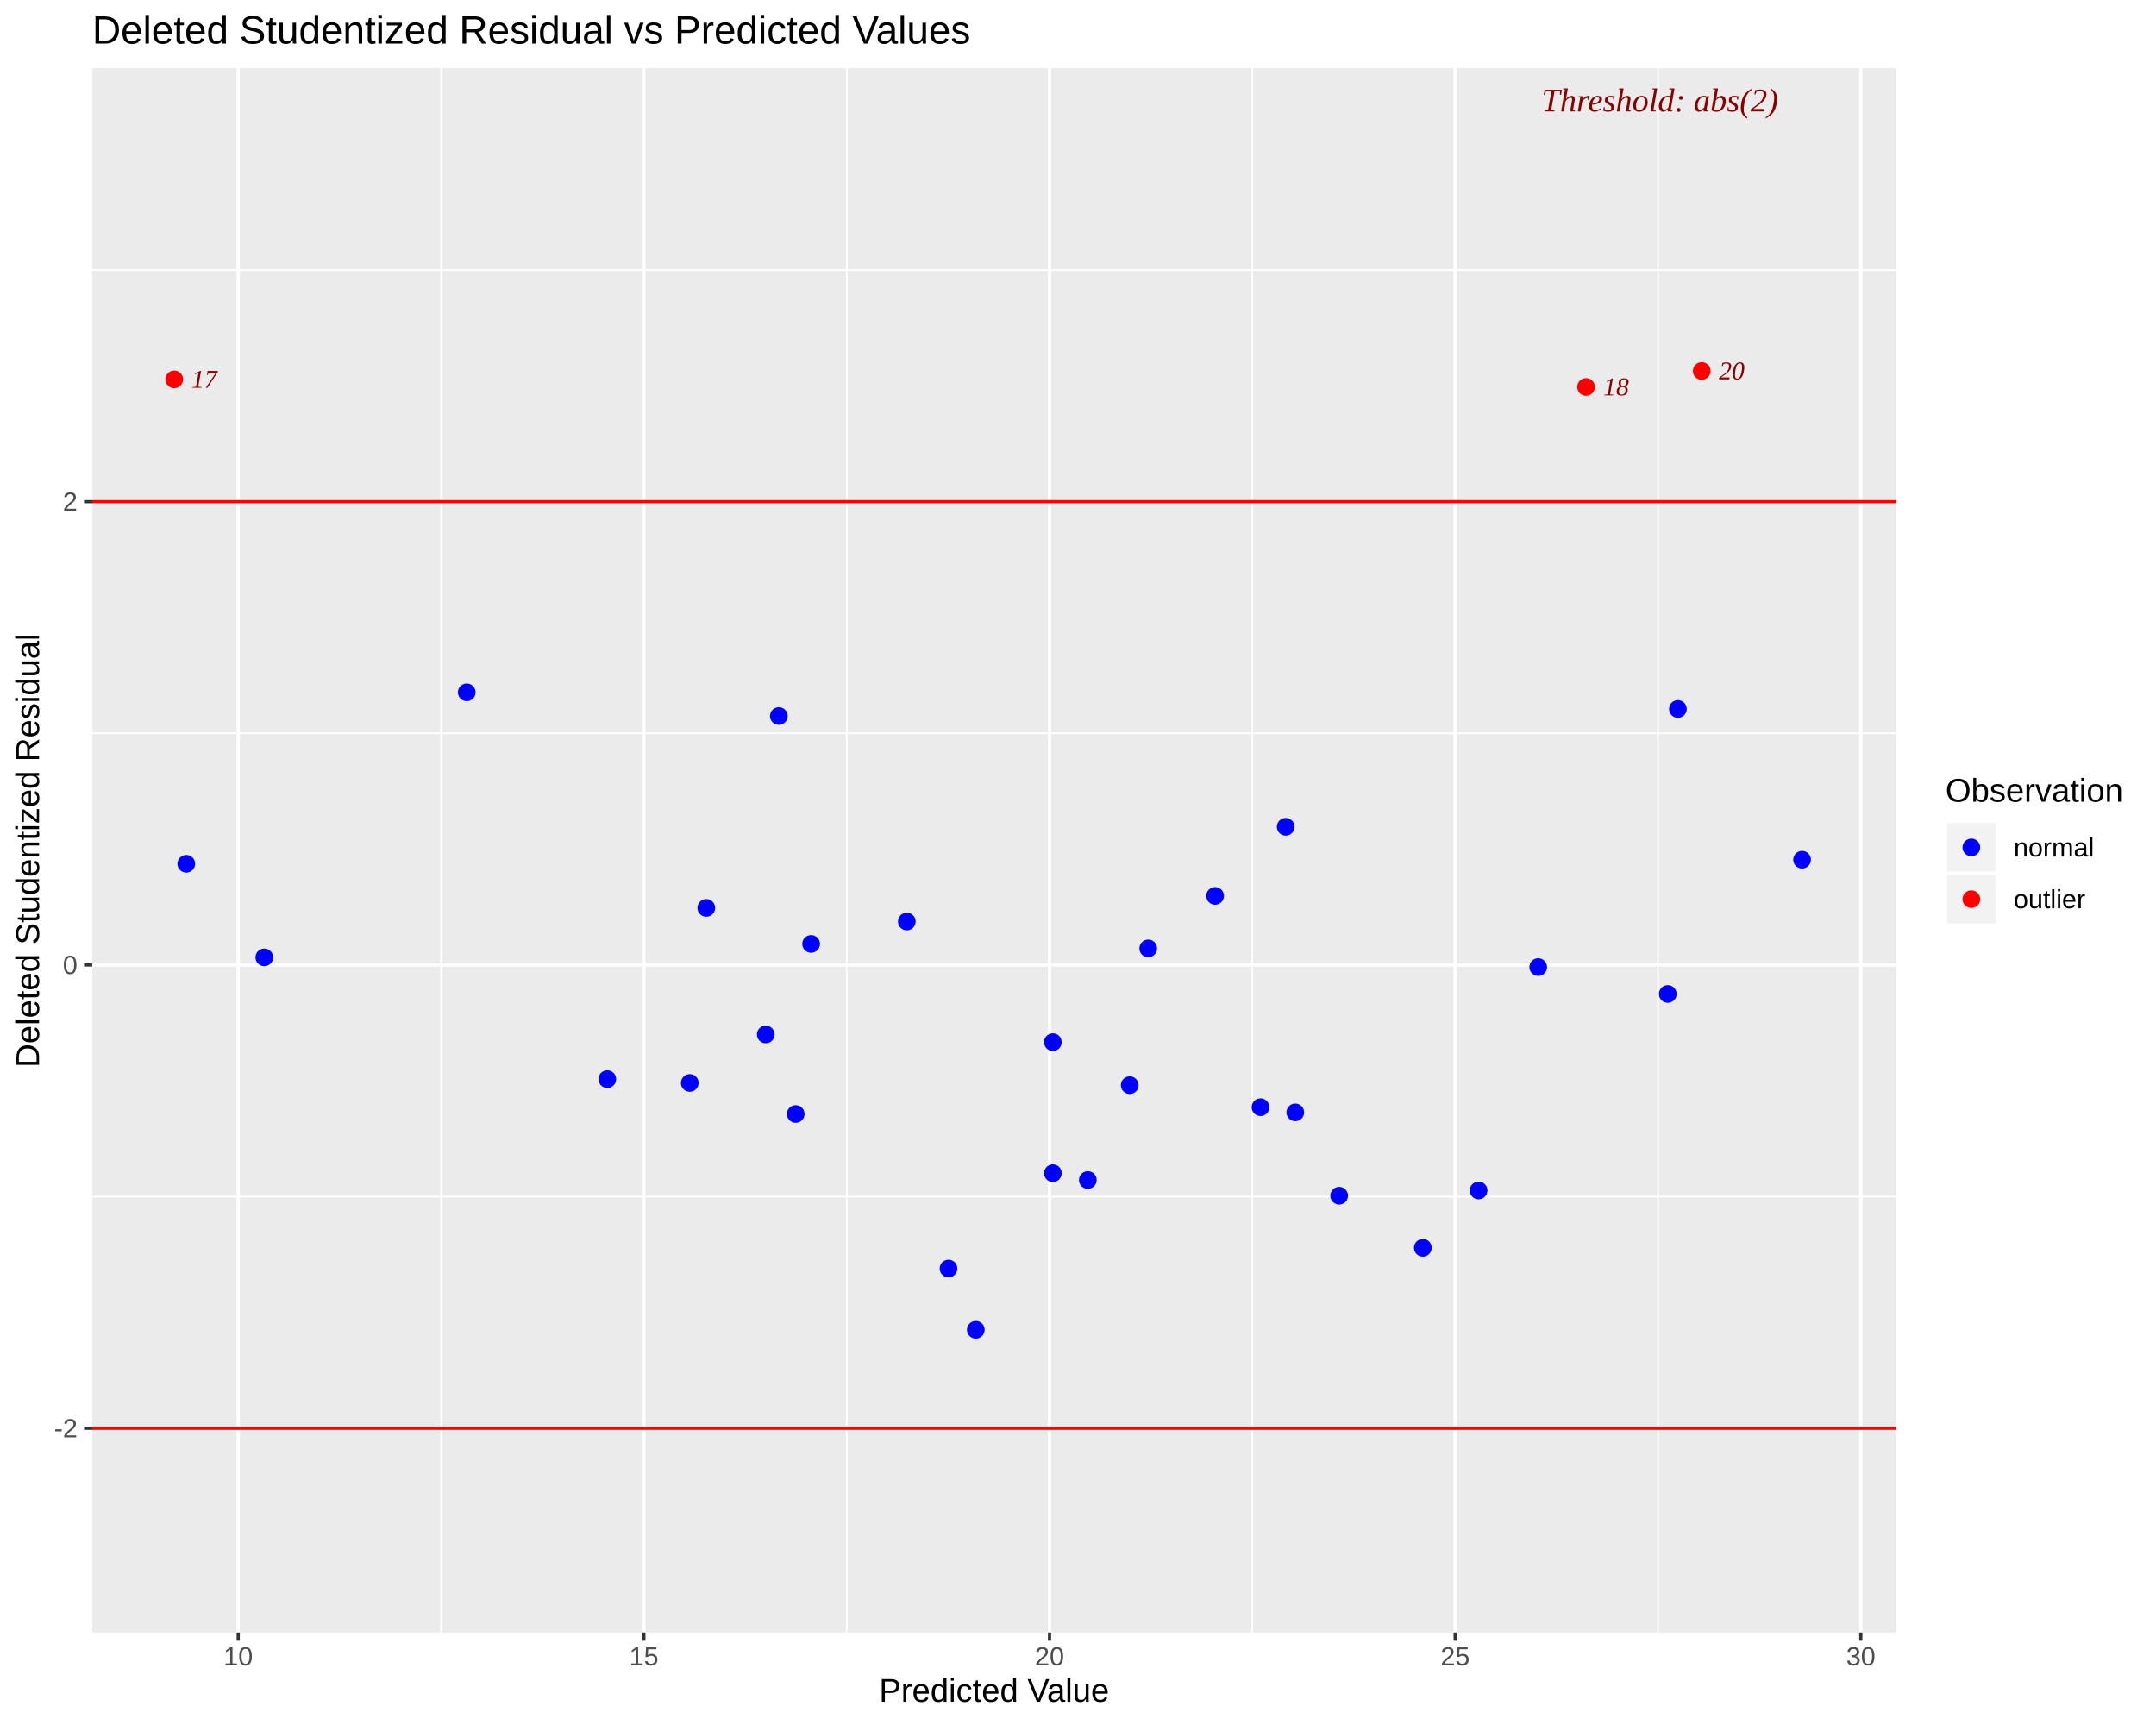
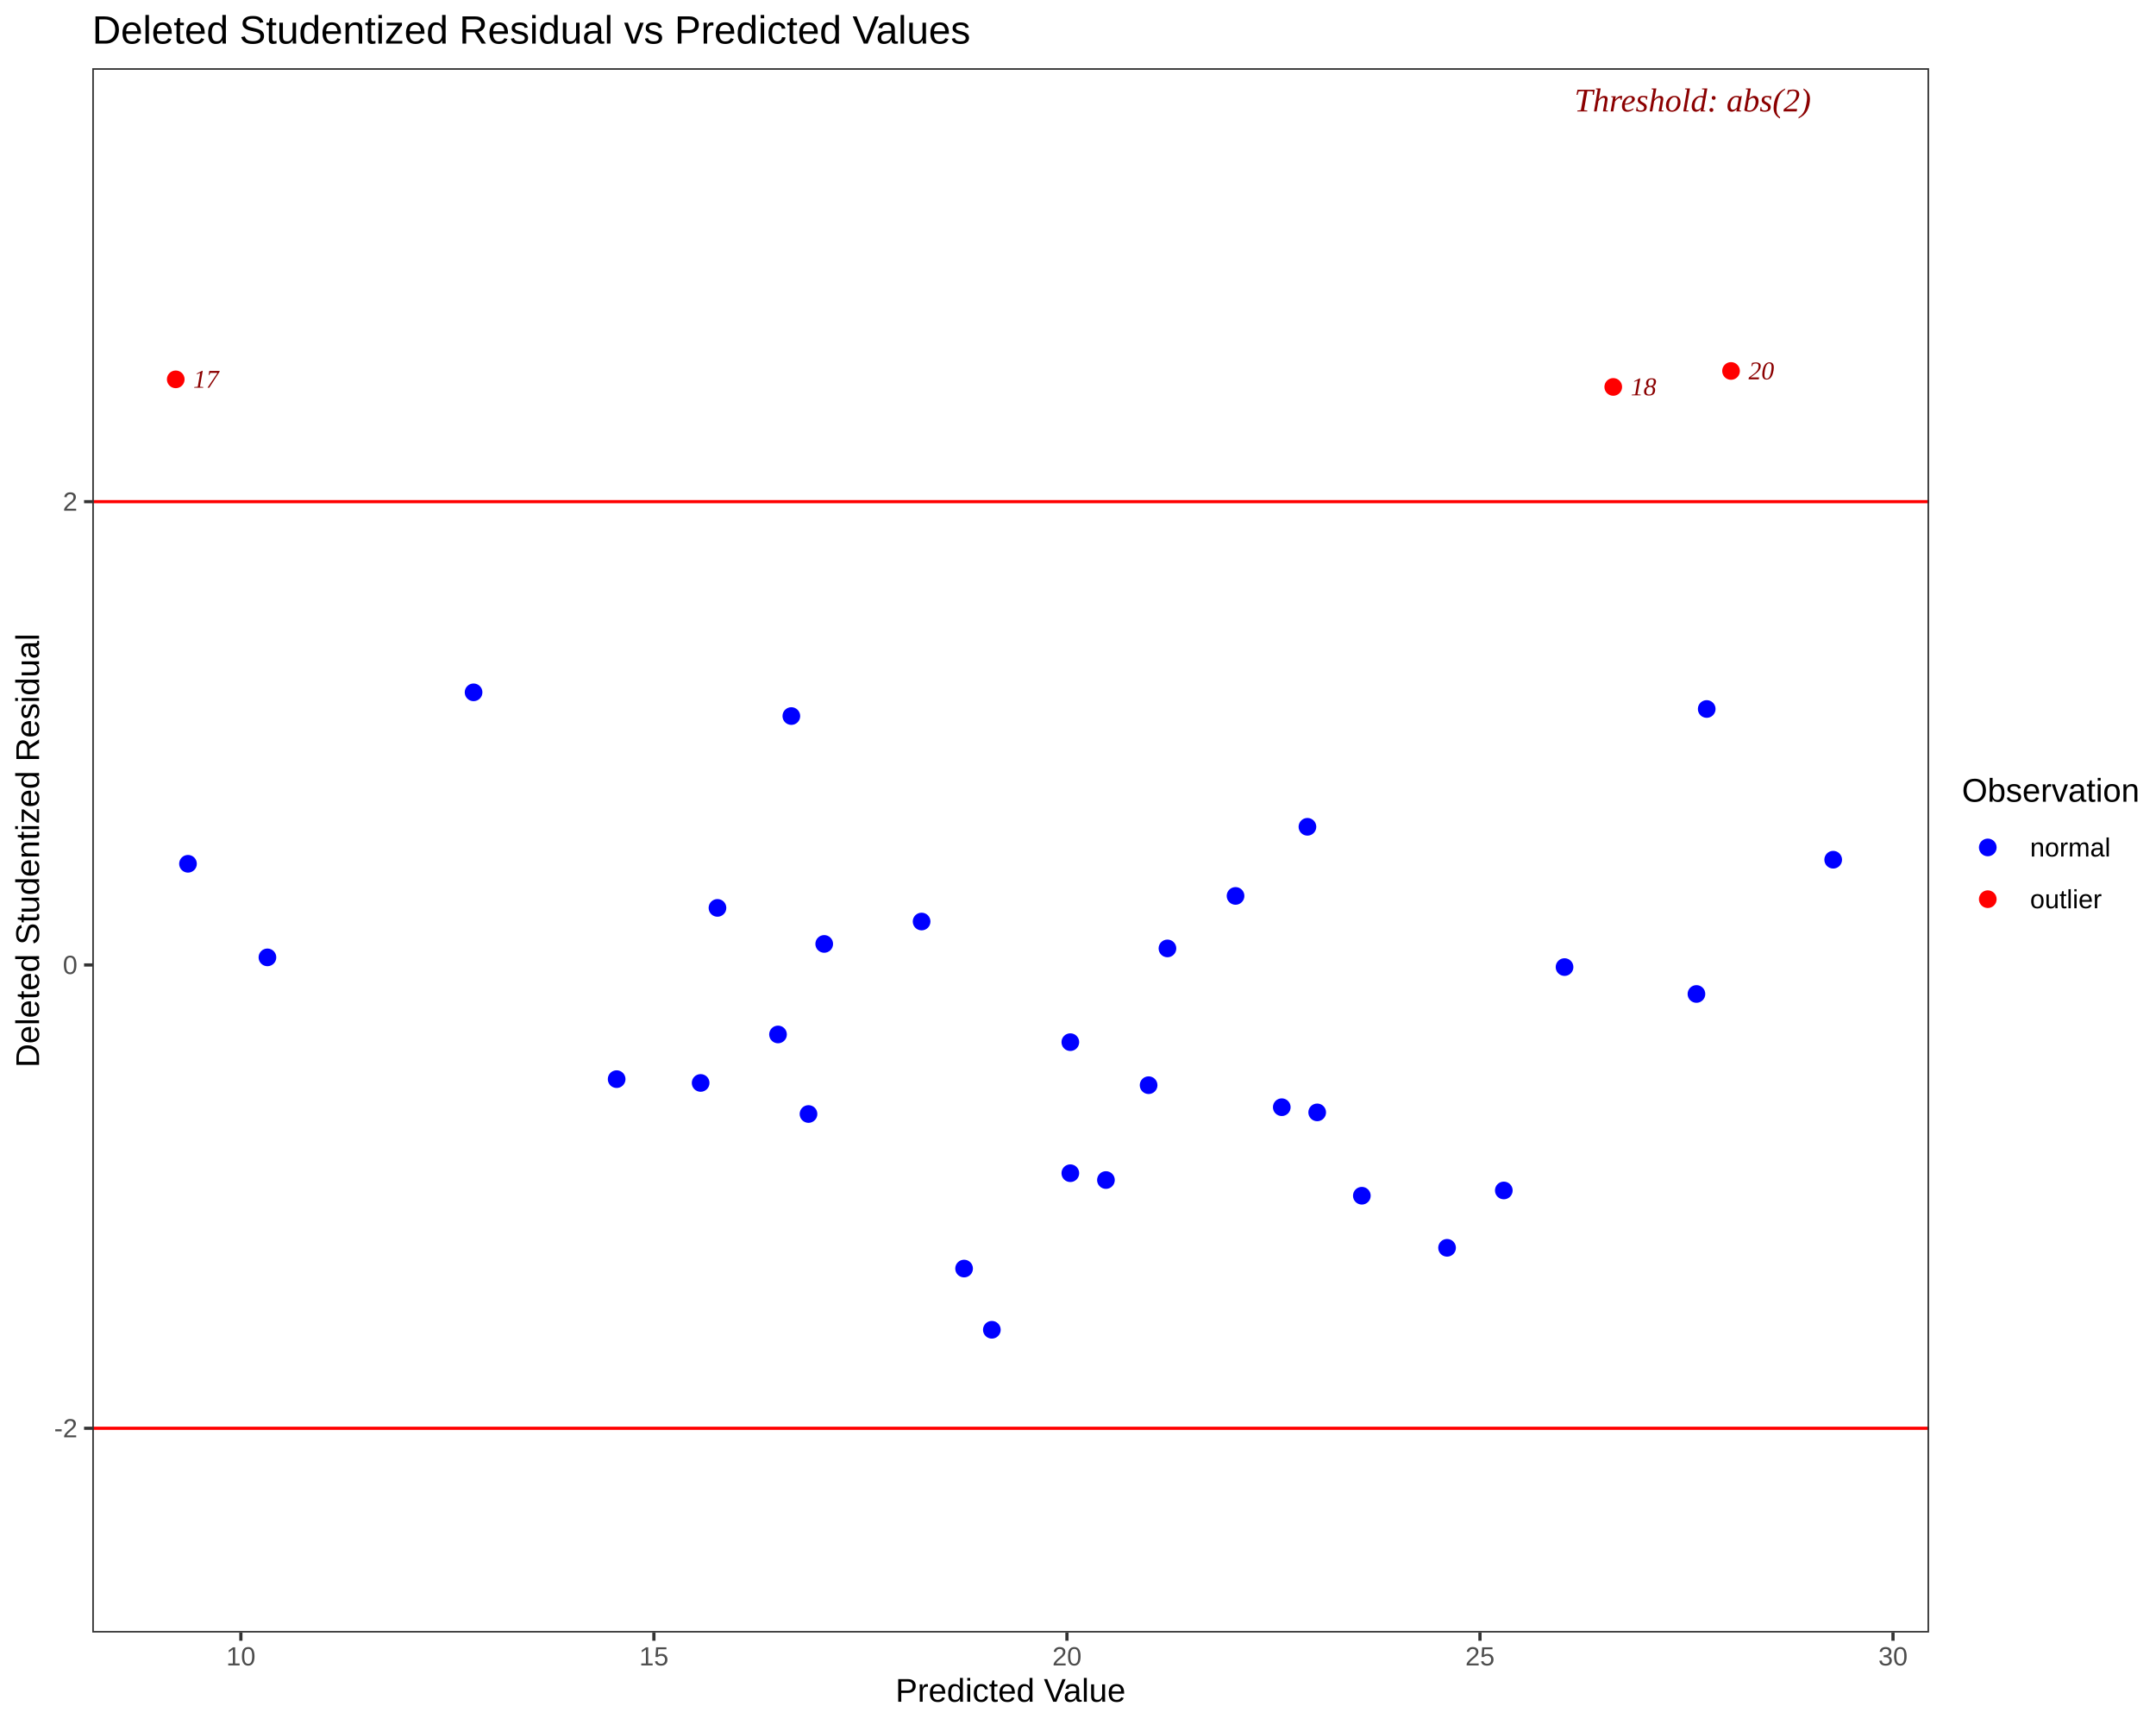
<svg xmlns="http://www.w3.org/2000/svg" viewBox="0 0 720.00 576.00">
  <defs>
    <style type="text/css">
    line, polyline, polygon, path, rect, circle {
      fill: none;
      stroke: #000000;
      stroke-linecap: round;
      stroke-linejoin: round;
      stroke-miterlimit: 10.00;
    }
  </style>
  </defs>
  <rect width="100%" height="100%" style="stroke: none; fill: #FFFFFF;" />
  <rect x="0.00" y="0.00" width="720.00" height="576.00" style="stroke-width: 1.07; stroke: #FFFFFF; fill: #FFFFFF;" />
  <defs>
-     <clipPath id="cpMzAuODF8NjMzLjI2fDU0NS4xM3wyMi43Nw==">
-       <rect x="30.81" y="22.77" width="602.45" height="522.36" />
+     <clipPath id="cpMzAuODF8NjQ0LjIyfDU0NS4xM3wyMi43Nw==">
+       <rect x="30.81" y="22.77" width="613.41" height="522.36" />
    </clipPath>
  </defs>
-   <rect x="30.81" y="22.77" width="602.45" height="522.36" style="stroke-width: 1.07; stroke: none; fill: #EBEBEB;" clip-path="url(#cpMzAuODF8NjMzLjI2fDU0NS4xM3wyMi43Nw==)" />
-   <polyline points="30.81,399.57 633.26,399.57 " style="stroke-width: 0.53; stroke: #FFFFFF; stroke-linecap: butt;" clip-path="url(#cpMzAuODF8NjMzLjI2fDU0NS4xM3wyMi43Nw==)" />
-   <polyline points="30.81,244.86 633.26,244.86 " style="stroke-width: 0.53; stroke: #FFFFFF; stroke-linecap: butt;" clip-path="url(#cpMzAuODF8NjMzLjI2fDU0NS4xM3wyMi43Nw==)" />
-   <polyline points="30.81,90.15 633.26,90.15 " style="stroke-width: 0.53; stroke: #FFFFFF; stroke-linecap: butt;" clip-path="url(#cpMzAuODF8NjMzLjI2fDU0NS4xM3wyMi43Nw==)" />
-   <polyline points="147.29,545.13 147.29,22.77 " style="stroke-width: 0.53; stroke: #FFFFFF; stroke-linecap: butt;" clip-path="url(#cpMzAuODF8NjMzLjI2fDU0NS4xM3wyMi43Nw==)" />
-   <polyline points="282.76,545.13 282.76,22.77 " style="stroke-width: 0.53; stroke: #FFFFFF; stroke-linecap: butt;" clip-path="url(#cpMzAuODF8NjMzLjI2fDU0NS4xM3wyMi43Nw==)" />
-   <polyline points="418.23,545.13 418.23,22.77 " style="stroke-width: 0.53; stroke: #FFFFFF; stroke-linecap: butt;" clip-path="url(#cpMzAuODF8NjMzLjI2fDU0NS4xM3wyMi43Nw==)" />
-   <polyline points="553.69,545.13 553.69,22.77 " style="stroke-width: 0.53; stroke: #FFFFFF; stroke-linecap: butt;" clip-path="url(#cpMzAuODF8NjMzLjI2fDU0NS4xM3wyMi43Nw==)" />
-   <polyline points="30.81,476.92 633.26,476.92 " style="stroke-width: 1.07; stroke: #FFFFFF; stroke-linecap: butt;" clip-path="url(#cpMzAuODF8NjMzLjI2fDU0NS4xM3wyMi43Nw==)" />
-   <polyline points="30.81,322.22 633.26,322.22 " style="stroke-width: 1.07; stroke: #FFFFFF; stroke-linecap: butt;" clip-path="url(#cpMzAuODF8NjMzLjI2fDU0NS4xM3wyMi43Nw==)" />
-   <polyline points="30.81,167.51 633.26,167.51 " style="stroke-width: 1.07; stroke: #FFFFFF; stroke-linecap: butt;" clip-path="url(#cpMzAuODF8NjMzLjI2fDU0NS4xM3wyMi43Nw==)" />
-   <polyline points="79.56,545.13 79.56,22.77 " style="stroke-width: 1.07; stroke: #FFFFFF; stroke-linecap: butt;" clip-path="url(#cpMzAuODF8NjMzLjI2fDU0NS4xM3wyMi43Nw==)" />
-   <polyline points="215.02,545.13 215.02,22.77 " style="stroke-width: 1.07; stroke: #FFFFFF; stroke-linecap: butt;" clip-path="url(#cpMzAuODF8NjMzLjI2fDU0NS4xM3wyMi43Nw==)" />
-   <polyline points="350.49,545.13 350.49,22.77 " style="stroke-width: 1.07; stroke: #FFFFFF; stroke-linecap: butt;" clip-path="url(#cpMzAuODF8NjMzLjI2fDU0NS4xM3wyMi43Nw==)" />
-   <polyline points="485.96,545.13 485.96,22.77 " style="stroke-width: 1.07; stroke: #FFFFFF; stroke-linecap: butt;" clip-path="url(#cpMzAuODF8NjMzLjI2fDU0NS4xM3wyMi43Nw==)" />
-   <polyline points="621.43,545.13 621.43,22.77 " style="stroke-width: 1.07; stroke: #FFFFFF; stroke-linecap: butt;" clip-path="url(#cpMzAuODF8NjMzLjI2fDU0NS4xM3wyMi43Nw==)" />
-   <circle cx="447.22" cy="399.27" r="1.95pt" style="stroke-width: 0.71; stroke: #0000FF; fill: #0000FF;" clip-path="url(#cpMzAuODF8NjMzLjI2fDU0NS4xM3wyMi43Nw==)" />
-   <circle cx="420.96" cy="369.71" r="1.95pt" style="stroke-width: 0.71; stroke: #0000FF; fill: #0000FF;" clip-path="url(#cpMzAuODF8NjMzLjI2fDU0NS4xM3wyMi43Nw==)" />
-   <circle cx="493.78" cy="397.51" r="1.95pt" style="stroke-width: 0.71; stroke: #0000FF; fill: #0000FF;" clip-path="url(#cpMzAuODF8NjMzLjI2fDU0NS4xM3wyMi43Nw==)" />
-   <circle cx="383.46" cy="316.69" r="1.95pt" style="stroke-width: 0.71; stroke: #0000FF; fill: #0000FF;" clip-path="url(#cpMzAuODF8NjMzLjI2fDU0NS4xM3wyMi43Nw==)" />
-   <circle cx="302.83" cy="307.71" r="1.95pt" style="stroke-width: 0.71; stroke: #0000FF; fill: #0000FF;" clip-path="url(#cpMzAuODF8NjMzLjI2fDU0NS4xM3wyMi43Nw==)" />
-   <circle cx="363.28" cy="394.03" r="1.95pt" style="stroke-width: 0.71; stroke: #0000FF; fill: #0000FF;" clip-path="url(#cpMzAuODF8NjMzLjI2fDU0NS4xM3wyMi43Nw==)" />
-   <circle cx="230.35" cy="361.61" r="1.95pt" style="stroke-width: 0.71; stroke: #0000FF; fill: #0000FF;" clip-path="url(#cpMzAuODF8NjMzLjI2fDU0NS4xM3wyMi43Nw==)" />
-   <circle cx="429.37" cy="276.08" r="1.95pt" style="stroke-width: 0.71; stroke: #0000FF; fill: #0000FF;" clip-path="url(#cpMzAuODF8NjMzLjI2fDU0NS4xM3wyMi43Nw==)" />
-   <circle cx="405.79" cy="299.16" r="1.95pt" style="stroke-width: 0.71; stroke: #0000FF; fill: #0000FF;" clip-path="url(#cpMzAuODF8NjMzLjI2fDU0NS4xM3wyMi43Nw==)" />
-   <circle cx="351.61" cy="347.99" r="1.95pt" style="stroke-width: 0.71; stroke: #0000FF; fill: #0000FF;" clip-path="url(#cpMzAuODF8NjMzLjI2fDU0NS4xM3wyMi43Nw==)" />
-   <circle cx="351.61" cy="391.75" r="1.95pt" style="stroke-width: 0.71; stroke: #0000FF; fill: #0000FF;" clip-path="url(#cpMzAuODF8NjMzLjI2fDU0NS4xM3wyMi43Nw==)" />
-   <circle cx="235.87" cy="303.16" r="1.95pt" style="stroke-width: 0.71; stroke: #0000FF; fill: #0000FF;" clip-path="url(#cpMzAuODF8NjMzLjI2fDU0NS4xM3wyMi43Nw==)" />
-   <circle cx="270.88" cy="315.19" r="1.95pt" style="stroke-width: 0.71; stroke: #0000FF; fill: #0000FF;" clip-path="url(#cpMzAuODF8NjMzLjI2fDU0NS4xM3wyMi43Nw==)" />
-   <circle cx="265.73" cy="371.98" r="1.95pt" style="stroke-width: 0.71; stroke: #0000FF; fill: #0000FF;" clip-path="url(#cpMzAuODF8NjMzLjI2fDU0NS4xM3wyMi43Nw==)" />
-   <circle cx="88.27" cy="319.68" r="1.95pt" style="stroke-width: 0.71; stroke: #0000FF; fill: #0000FF;" clip-path="url(#cpMzAuODF8NjMzLjI2fDU0NS4xM3wyMi43Nw==)" />
-   <circle cx="62.21" cy="288.43" r="1.95pt" style="stroke-width: 0.71; stroke: #0000FF; fill: #0000FF;" clip-path="url(#cpMzAuODF8NjMzLjI2fDU0NS4xM3wyMi43Nw==)" />
-   <circle cx="58.19" cy="126.67" r="1.95pt" style="stroke-width: 0.71; stroke: #FF0000; fill: #FF0000;" clip-path="url(#cpMzAuODF8NjMzLjI2fDU0NS4xM3wyMi43Nw==)" />
-   <circle cx="529.67" cy="129.20" r="1.95pt" style="stroke-width: 0.71; stroke: #FF0000; fill: #FF0000;" clip-path="url(#cpMzAuODF8NjMzLjI2fDU0NS4xM3wyMi43Nw==)" />
-   <circle cx="601.81" cy="287.07" r="1.95pt" style="stroke-width: 0.71; stroke: #0000FF; fill: #0000FF;" clip-path="url(#cpMzAuODF8NjMzLjI2fDU0NS4xM3wyMi43Nw==)" />
-   <circle cx="568.30" cy="123.87" r="1.95pt" style="stroke-width: 0.71; stroke: #FF0000; fill: #FF0000;" clip-path="url(#cpMzAuODF8NjMzLjI2fDU0NS4xM3wyMi43Nw==)" />
-   <circle cx="475.16" cy="416.66" r="1.95pt" style="stroke-width: 0.71; stroke: #0000FF; fill: #0000FF;" clip-path="url(#cpMzAuODF8NjMzLjI2fDU0NS4xM3wyMi43Nw==)" />
-   <circle cx="316.76" cy="423.59" r="1.95pt" style="stroke-width: 0.71; stroke: #0000FF; fill: #0000FF;" clip-path="url(#cpMzAuODF8NjMzLjI2fDU0NS4xM3wyMi43Nw==)" />
-   <circle cx="325.87" cy="444.03" r="1.95pt" style="stroke-width: 0.71; stroke: #0000FF; fill: #0000FF;" clip-path="url(#cpMzAuODF8NjMzLjI2fDU0NS4xM3wyMi43Nw==)" />
-   <circle cx="202.80" cy="360.34" r="1.95pt" style="stroke-width: 0.71; stroke: #0000FF; fill: #0000FF;" clip-path="url(#cpMzAuODF8NjMzLjI2fDU0NS4xM3wyMi43Nw==)" />
-   <circle cx="260.10" cy="239.10" r="1.95pt" style="stroke-width: 0.71; stroke: #0000FF; fill: #0000FF;" clip-path="url(#cpMzAuODF8NjMzLjI2fDU0NS4xM3wyMi43Nw==)" />
-   <circle cx="556.96" cy="331.90" r="1.95pt" style="stroke-width: 0.71; stroke: #0000FF; fill: #0000FF;" clip-path="url(#cpMzAuODF8NjMzLjI2fDU0NS4xM3wyMi43Nw==)" />
-   <circle cx="513.69" cy="322.92" r="1.95pt" style="stroke-width: 0.71; stroke: #0000FF; fill: #0000FF;" clip-path="url(#cpMzAuODF8NjMzLjI2fDU0NS4xM3wyMi43Nw==)" />
-   <circle cx="560.33" cy="236.74" r="1.95pt" style="stroke-width: 0.71; stroke: #0000FF; fill: #0000FF;" clip-path="url(#cpMzAuODF8NjMzLjI2fDU0NS4xM3wyMi43Nw==)" />
-   <circle cx="255.73" cy="345.42" r="1.95pt" style="stroke-width: 0.71; stroke: #0000FF; fill: #0000FF;" clip-path="url(#cpMzAuODF8NjMzLjI2fDU0NS4xM3wyMi43Nw==)" />
-   <circle cx="377.28" cy="362.36" r="1.95pt" style="stroke-width: 0.71; stroke: #0000FF; fill: #0000FF;" clip-path="url(#cpMzAuODF8NjMzLjI2fDU0NS4xM3wyMi43Nw==)" />
-   <circle cx="155.87" cy="231.18" r="1.95pt" style="stroke-width: 0.71; stroke: #0000FF; fill: #0000FF;" clip-path="url(#cpMzAuODF8NjMzLjI2fDU0NS4xM3wyMi43Nw==)" />
-   <circle cx="432.57" cy="371.44" r="1.95pt" style="stroke-width: 0.71; stroke: #0000FF; fill: #0000FF;" clip-path="url(#cpMzAuODF8NjMzLjI2fDU0NS4xM3wyMi43Nw==)" />
-   <line x1="30.81" y1="476.92" x2="633.26" y2="476.92" style="stroke-width: 1.07; stroke: #FF0000; stroke-linecap: butt;" clip-path="url(#cpMzAuODF8NjMzLjI2fDU0NS4xM3wyMi43Nw==)" />
-   <line x1="30.81" y1="167.51" x2="633.26" y2="167.51" style="stroke-width: 1.07; stroke: #FF0000; stroke-linecap: butt;" clip-path="url(#cpMzAuODF8NjMzLjI2fDU0NS4xM3wyMi43Nw==)" />
-   <g clip-path="url(#cpMzAuODF8NjMzLjI2fDU0NS4xM3wyMi43Nw==)">
-     <text x="63.96" y="129.46" style="font-size: 8.54px; font-style: italic; fill: #8B0000; font-family: Liberation Serif;" textLength="8.53px" lengthAdjust="spacingAndGlyphs">17</text>
+   <rect x="30.81" y="22.77" width="613.41" height="522.36" style="stroke-width: 1.07; stroke: none; fill: #FFFFFF;" clip-path="url(#cpMzAuODF8NjQ0LjIyfDU0NS4xM3wyMi43Nw==)" />
+   <circle cx="454.79" cy="399.27" r="1.95pt" style="stroke-width: 0.71; stroke: #0000FF; fill: #0000FF;" clip-path="url(#cpMzAuODF8NjQ0LjIyfDU0NS4xM3wyMi43Nw==)" />
+   <circle cx="428.05" cy="369.71" r="1.95pt" style="stroke-width: 0.71; stroke: #0000FF; fill: #0000FF;" clip-path="url(#cpMzAuODF8NjQ0LjIyfDU0NS4xM3wyMi43Nw==)" />
+   <circle cx="502.20" cy="397.51" r="1.95pt" style="stroke-width: 0.71; stroke: #0000FF; fill: #0000FF;" clip-path="url(#cpMzAuODF8NjQ0LjIyfDU0NS4xM3wyMi43Nw==)" />
+   <circle cx="389.87" cy="316.69" r="1.95pt" style="stroke-width: 0.71; stroke: #0000FF; fill: #0000FF;" clip-path="url(#cpMzAuODF8NjQ0LjIyfDU0NS4xM3wyMi43Nw==)" />
+   <circle cx="307.77" cy="307.71" r="1.95pt" style="stroke-width: 0.71; stroke: #0000FF; fill: #0000FF;" clip-path="url(#cpMzAuODF8NjQ0LjIyfDU0NS4xM3wyMi43Nw==)" />
+   <circle cx="369.33" cy="394.03" r="1.95pt" style="stroke-width: 0.71; stroke: #0000FF; fill: #0000FF;" clip-path="url(#cpMzAuODF8NjQ0LjIyfDU0NS4xM3wyMi43Nw==)" />
+   <circle cx="233.98" cy="361.61" r="1.95pt" style="stroke-width: 0.71; stroke: #0000FF; fill: #0000FF;" clip-path="url(#cpMzAuODF8NjQ0LjIyfDU0NS4xM3wyMi43Nw==)" />
+   <circle cx="436.62" cy="276.08" r="1.95pt" style="stroke-width: 0.71; stroke: #0000FF; fill: #0000FF;" clip-path="url(#cpMzAuODF8NjQ0LjIyfDU0NS4xM3wyMi43Nw==)" />
+   <circle cx="412.61" cy="299.16" r="1.95pt" style="stroke-width: 0.71; stroke: #0000FF; fill: #0000FF;" clip-path="url(#cpMzAuODF8NjQ0LjIyfDU0NS4xM3wyMi43Nw==)" />
+   <circle cx="357.44" cy="347.99" r="1.95pt" style="stroke-width: 0.71; stroke: #0000FF; fill: #0000FF;" clip-path="url(#cpMzAuODF8NjQ0LjIyfDU0NS4xM3wyMi43Nw==)" />
+   <circle cx="357.44" cy="391.75" r="1.95pt" style="stroke-width: 0.71; stroke: #0000FF; fill: #0000FF;" clip-path="url(#cpMzAuODF8NjQ0LjIyfDU0NS4xM3wyMi43Nw==)" />
+   <circle cx="239.60" cy="303.16" r="1.95pt" style="stroke-width: 0.71; stroke: #0000FF; fill: #0000FF;" clip-path="url(#cpMzAuODF8NjQ0LjIyfDU0NS4xM3wyMi43Nw==)" />
+   <circle cx="275.25" cy="315.19" r="1.95pt" style="stroke-width: 0.71; stroke: #0000FF; fill: #0000FF;" clip-path="url(#cpMzAuODF8NjQ0LjIyfDU0NS4xM3wyMi43Nw==)" />
+   <circle cx="270.00" cy="371.98" r="1.95pt" style="stroke-width: 0.71; stroke: #0000FF; fill: #0000FF;" clip-path="url(#cpMzAuODF8NjQ0LjIyfDU0NS4xM3wyMi43Nw==)" />
+   <circle cx="89.31" cy="319.68" r="1.95pt" style="stroke-width: 0.71; stroke: #0000FF; fill: #0000FF;" clip-path="url(#cpMzAuODF8NjQ0LjIyfDU0NS4xM3wyMi43Nw==)" />
+   <circle cx="62.78" cy="288.43" r="1.95pt" style="stroke-width: 0.71; stroke: #0000FF; fill: #0000FF;" clip-path="url(#cpMzAuODF8NjQ0LjIyfDU0NS4xM3wyMi43Nw==)" />
+   <circle cx="58.69" cy="126.67" r="1.95pt" style="stroke-width: 0.71; stroke: #FF0000; fill: #FF0000;" clip-path="url(#cpMzAuODF8NjQ0LjIyfDU0NS4xM3wyMi43Nw==)" />
+   <circle cx="538.75" cy="129.20" r="1.95pt" style="stroke-width: 0.71; stroke: #FF0000; fill: #FF0000;" clip-path="url(#cpMzAuODF8NjQ0LjIyfDU0NS4xM3wyMi43Nw==)" />
+   <circle cx="612.20" cy="287.07" r="1.95pt" style="stroke-width: 0.71; stroke: #0000FF; fill: #0000FF;" clip-path="url(#cpMzAuODF8NjQ0LjIyfDU0NS4xM3wyMi43Nw==)" />
+   <circle cx="578.08" cy="123.87" r="1.95pt" style="stroke-width: 0.71; stroke: #FF0000; fill: #FF0000;" clip-path="url(#cpMzAuODF8NjQ0LjIyfDU0NS4xM3wyMi43Nw==)" />
+   <circle cx="483.25" cy="416.66" r="1.95pt" style="stroke-width: 0.71; stroke: #0000FF; fill: #0000FF;" clip-path="url(#cpMzAuODF8NjQ0LjIyfDU0NS4xM3wyMi43Nw==)" />
+   <circle cx="321.96" cy="423.59" r="1.95pt" style="stroke-width: 0.71; stroke: #0000FF; fill: #0000FF;" clip-path="url(#cpMzAuODF8NjQ0LjIyfDU0NS4xM3wyMi43Nw==)" />
+   <circle cx="331.23" cy="444.03" r="1.95pt" style="stroke-width: 0.71; stroke: #0000FF; fill: #0000FF;" clip-path="url(#cpMzAuODF8NjQ0LjIyfDU0NS4xM3wyMi43Nw==)" />
+   <circle cx="205.93" cy="360.34" r="1.95pt" style="stroke-width: 0.71; stroke: #0000FF; fill: #0000FF;" clip-path="url(#cpMzAuODF8NjQ0LjIyfDU0NS4xM3wyMi43Nw==)" />
+   <circle cx="264.27" cy="239.10" r="1.95pt" style="stroke-width: 0.71; stroke: #0000FF; fill: #0000FF;" clip-path="url(#cpMzAuODF8NjQ0LjIyfDU0NS4xM3wyMi43Nw==)" />
+   <circle cx="566.53" cy="331.90" r="1.95pt" style="stroke-width: 0.71; stroke: #0000FF; fill: #0000FF;" clip-path="url(#cpMzAuODF8NjQ0LjIyfDU0NS4xM3wyMi43Nw==)" />
+   <circle cx="522.48" cy="322.92" r="1.95pt" style="stroke-width: 0.71; stroke: #0000FF; fill: #0000FF;" clip-path="url(#cpMzAuODF8NjQ0LjIyfDU0NS4xM3wyMi43Nw==)" />
+   <circle cx="569.96" cy="236.74" r="1.95pt" style="stroke-width: 0.71; stroke: #0000FF; fill: #0000FF;" clip-path="url(#cpMzAuODF8NjQ0LjIyfDU0NS4xM3wyMi43Nw==)" />
+   <circle cx="259.82" cy="345.42" r="1.95pt" style="stroke-width: 0.71; stroke: #0000FF; fill: #0000FF;" clip-path="url(#cpMzAuODF8NjQ0LjIyfDU0NS4xM3wyMi43Nw==)" />
+   <circle cx="383.58" cy="362.36" r="1.95pt" style="stroke-width: 0.71; stroke: #0000FF; fill: #0000FF;" clip-path="url(#cpMzAuODF8NjQ0LjIyfDU0NS4xM3wyMi43Nw==)" />
+   <circle cx="158.15" cy="231.18" r="1.95pt" style="stroke-width: 0.71; stroke: #0000FF; fill: #0000FF;" clip-path="url(#cpMzAuODF8NjQ0LjIyfDU0NS4xM3wyMi43Nw==)" />
+   <circle cx="439.88" cy="371.44" r="1.95pt" style="stroke-width: 0.71; stroke: #0000FF; fill: #0000FF;" clip-path="url(#cpMzAuODF8NjQ0LjIyfDU0NS4xM3wyMi43Nw==)" />
+   <line x1="30.81" y1="476.92" x2="644.22" y2="476.92" style="stroke-width: 1.07; stroke: #FF0000; stroke-linecap: butt;" clip-path="url(#cpMzAuODF8NjQ0LjIyfDU0NS4xM3wyMi43Nw==)" />
+   <line x1="30.81" y1="167.51" x2="644.22" y2="167.51" style="stroke-width: 1.07; stroke: #FF0000; stroke-linecap: butt;" clip-path="url(#cpMzAuODF8NjQ0LjIyfDU0NS4xM3wyMi43Nw==)" />
+   <g clip-path="url(#cpMzAuODF8NjQ0LjIyfDU0NS4xM3wyMi43Nw==)">
+     <text x="64.53" y="129.46" style="font-size: 8.54px; font-style: italic; fill: #8B0000; font-family: Liberation Serif;" textLength="8.53px" lengthAdjust="spacingAndGlyphs">17</text>
  </g>
-   <g clip-path="url(#cpMzAuODF8NjMzLjI2fDU0NS4xM3wyMi43Nw==)">
-     <text x="535.44" y="132.00" style="font-size: 8.54px; font-style: italic; fill: #8B0000; font-family: Liberation Serif;" textLength="8.53px" lengthAdjust="spacingAndGlyphs">18</text>
+   <g clip-path="url(#cpMzAuODF8NjQ0LjIyfDU0NS4xM3wyMi43Nw==)">
+     <text x="544.59" y="132.00" style="font-size: 8.54px; font-style: italic; fill: #8B0000; font-family: Liberation Serif;" textLength="8.53px" lengthAdjust="spacingAndGlyphs">18</text>
  </g>
-   <g clip-path="url(#cpMzAuODF8NjMzLjI2fDU0NS4xM3wyMi43Nw==)">
-     <text x="574.07" y="126.67" style="font-size: 8.54px; font-style: italic; fill: #8B0000; font-family: Liberation Serif;" textLength="8.53px" lengthAdjust="spacingAndGlyphs">20</text>
+   <g clip-path="url(#cpMzAuODF8NjQ0LjIyfDU0NS4xM3wyMi43Nw==)">
+     <text x="583.92" y="126.67" style="font-size: 8.54px; font-style: italic; fill: #8B0000; font-family: Liberation Serif;" textLength="8.53px" lengthAdjust="spacingAndGlyphs">20</text>
  </g>
-   <g clip-path="url(#cpMzAuODF8NjMzLjI2fDU0NS4xM3wyMi43Nw==)">
-     <text x="514.81" y="37.21" style="font-size: 11.04px; font-style: italic; fill: #8B0000; font-family: Liberation Serif;" textLength="78.97px" lengthAdjust="spacingAndGlyphs">Threshold: abs(2)</text>
+   <g clip-path="url(#cpMzAuODF8NjQ0LjIyfDU0NS4xM3wyMi43Nw==)">
+     <text x="525.76" y="37.21" style="font-size: 11.04px; font-style: italic; fill: #8B0000; font-family: Liberation Serif;" textLength="78.97px" lengthAdjust="spacingAndGlyphs">Threshold: abs(2)</text>
  </g>
+   <rect x="30.81" y="22.77" width="613.41" height="522.36" style="stroke-width: 1.07; stroke: #333333;" clip-path="url(#cpMzAuODF8NjQ0LjIyfDU0NS4xM3wyMi43Nw==)" />
  <defs>
    <clipPath id="cpMC4wMHw3MjAuMDB8NTc2LjAwfDAuMDA=">
      <rect x="0.00" y="0.00" width="720.00" height="576.00" />
    </clipPath>
  </defs>
  <g clip-path="url(#cpMC4wMHw3MjAuMDB8NTc2LjAwfDAuMDA=)">
    <text x="18.06" y="479.95" style="font-size: 8.80px; fill: #4D4D4D; font-family: Liberation Sans;" textLength="7.81px" lengthAdjust="spacingAndGlyphs">-2</text>
  </g>
  <g clip-path="url(#cpMC4wMHw3MjAuMDB8NTc2LjAwfDAuMDA=)">
    <text x="20.98" y="325.24" style="font-size: 8.80px; fill: #4D4D4D; font-family: Liberation Sans;" textLength="4.89px" lengthAdjust="spacingAndGlyphs">0</text>
  </g>
  <g clip-path="url(#cpMC4wMHw3MjAuMDB8NTc2LjAwfDAuMDA=)">
    <text x="20.98" y="170.53" style="font-size: 8.80px; fill: #4D4D4D; font-family: Liberation Sans;" textLength="4.89px" lengthAdjust="spacingAndGlyphs">2</text>
  </g>
  <polyline points="28.07,476.92 30.81,476.92 " style="stroke-width: 1.07; stroke: #333333; stroke-linecap: butt;" clip-path="url(#cpMC4wMHw3MjAuMDB8NTc2LjAwfDAuMDA=)" />
  <polyline points="28.07,322.22 30.81,322.22 " style="stroke-width: 1.07; stroke: #333333; stroke-linecap: butt;" clip-path="url(#cpMC4wMHw3MjAuMDB8NTc2LjAwfDAuMDA=)" />
  <polyline points="28.07,167.51 30.81,167.51 " style="stroke-width: 1.07; stroke: #333333; stroke-linecap: butt;" clip-path="url(#cpMC4wMHw3MjAuMDB8NTc2LjAwfDAuMDA=)" />
-   <polyline points="79.56,547.87 79.56,545.13 " style="stroke-width: 1.07; stroke: #333333; stroke-linecap: butt;" clip-path="url(#cpMC4wMHw3MjAuMDB8NTc2LjAwfDAuMDA=)" />
-   <polyline points="215.02,547.87 215.02,545.13 " style="stroke-width: 1.07; stroke: #333333; stroke-linecap: butt;" clip-path="url(#cpMC4wMHw3MjAuMDB8NTc2LjAwfDAuMDA=)" />
-   <polyline points="350.49,547.87 350.49,545.13 " style="stroke-width: 1.07; stroke: #333333; stroke-linecap: butt;" clip-path="url(#cpMC4wMHw3MjAuMDB8NTc2LjAwfDAuMDA=)" />
-   <polyline points="485.96,547.87 485.96,545.13 " style="stroke-width: 1.07; stroke: #333333; stroke-linecap: butt;" clip-path="url(#cpMC4wMHw3MjAuMDB8NTc2LjAwfDAuMDA=)" />
-   <polyline points="621.43,547.87 621.43,545.13 " style="stroke-width: 1.07; stroke: #333333; stroke-linecap: butt;" clip-path="url(#cpMC4wMHw3MjAuMDB8NTc2LjAwfDAuMDA=)" />
+   <polyline points="80.44,547.87 80.44,545.13 " style="stroke-width: 1.07; stroke: #333333; stroke-linecap: butt;" clip-path="url(#cpMC4wMHw3MjAuMDB8NTc2LjAwfDAuMDA=)" />
+   <polyline points="218.37,547.87 218.37,545.13 " style="stroke-width: 1.07; stroke: #333333; stroke-linecap: butt;" clip-path="url(#cpMC4wMHw3MjAuMDB8NTc2LjAwfDAuMDA=)" />
+   <polyline points="356.31,547.87 356.31,545.13 " style="stroke-width: 1.07; stroke: #333333; stroke-linecap: butt;" clip-path="url(#cpMC4wMHw3MjAuMDB8NTc2LjAwfDAuMDA=)" />
+   <polyline points="494.24,547.87 494.24,545.13 " style="stroke-width: 1.07; stroke: #333333; stroke-linecap: butt;" clip-path="url(#cpMC4wMHw3MjAuMDB8NTc2LjAwfDAuMDA=)" />
+   <polyline points="632.17,547.87 632.17,545.13 " style="stroke-width: 1.07; stroke: #333333; stroke-linecap: butt;" clip-path="url(#cpMC4wMHw3MjAuMDB8NTc2LjAwfDAuMDA=)" />
  <g clip-path="url(#cpMC4wMHw3MjAuMDB8NTc2LjAwfDAuMDA=)">
-     <text x="74.66" y="556.11" style="font-size: 8.80px; fill: #4D4D4D; font-family: Liberation Sans;" textLength="9.78px" lengthAdjust="spacingAndGlyphs">10</text>
+     <text x="75.55" y="556.11" style="font-size: 8.80px; fill: #4D4D4D; font-family: Liberation Sans;" textLength="9.78px" lengthAdjust="spacingAndGlyphs">10</text>
  </g>
  <g clip-path="url(#cpMC4wMHw3MjAuMDB8NTc2LjAwfDAuMDA=)">
-     <text x="210.13" y="556.11" style="font-size: 8.80px; fill: #4D4D4D; font-family: Liberation Sans;" textLength="9.78px" lengthAdjust="spacingAndGlyphs">15</text>
+     <text x="213.48" y="556.11" style="font-size: 8.80px; fill: #4D4D4D; font-family: Liberation Sans;" textLength="9.78px" lengthAdjust="spacingAndGlyphs">15</text>
  </g>
  <g clip-path="url(#cpMC4wMHw3MjAuMDB8NTc2LjAwfDAuMDA=)">
-     <text x="345.60" y="556.11" style="font-size: 8.80px; fill: #4D4D4D; font-family: Liberation Sans;" textLength="9.78px" lengthAdjust="spacingAndGlyphs">20</text>
+     <text x="351.42" y="556.11" style="font-size: 8.80px; fill: #4D4D4D; font-family: Liberation Sans;" textLength="9.78px" lengthAdjust="spacingAndGlyphs">20</text>
  </g>
  <g clip-path="url(#cpMC4wMHw3MjAuMDB8NTc2LjAwfDAuMDA=)">
-     <text x="481.07" y="556.11" style="font-size: 8.80px; fill: #4D4D4D; font-family: Liberation Sans;" textLength="9.78px" lengthAdjust="spacingAndGlyphs">25</text>
+     <text x="489.35" y="556.11" style="font-size: 8.80px; fill: #4D4D4D; font-family: Liberation Sans;" textLength="9.78px" lengthAdjust="spacingAndGlyphs">25</text>
  </g>
  <g clip-path="url(#cpMC4wMHw3MjAuMDB8NTc2LjAwfDAuMDA=)">
-     <text x="616.54" y="556.11" style="font-size: 8.80px; fill: #4D4D4D; font-family: Liberation Sans;" textLength="9.78px" lengthAdjust="spacingAndGlyphs">30</text>
+     <text x="627.28" y="556.11" style="font-size: 8.80px; fill: #4D4D4D; font-family: Liberation Sans;" textLength="9.78px" lengthAdjust="spacingAndGlyphs">30</text>
  </g>
  <g clip-path="url(#cpMC4wMHw3MjAuMDB8NTc2LjAwfDAuMDA=)">
-     <text x="293.58" y="568.24" style="font-size: 11.00px; font-family: Liberation Sans;" textLength="76.91px" lengthAdjust="spacingAndGlyphs">Predicted Value</text>
+     <text x="299.06" y="568.24" style="font-size: 11.00px; font-family: Liberation Sans;" textLength="76.91px" lengthAdjust="spacingAndGlyphs">Predicted Value</text>
  </g>
  <g clip-path="url(#cpMC4wMHw3MjAuMDB8NTc2LjAwfDAuMDA=)">
    <text transform="translate(13.04,356.47) rotate(-90)" style="font-size: 11.00px; font-family: Liberation Sans;" textLength="145.03px" lengthAdjust="spacingAndGlyphs">Deleted Studentized Residual</text>
  </g>
-   <rect x="644.22" y="253.53" width="70.30" height="60.84" style="stroke-width: 1.07; stroke: none; fill: #FFFFFF;" clip-path="url(#cpMC4wMHw3MjAuMDB8NTc2LjAwfDAuMDA=)" />
+   <rect x="655.18" y="259.01" width="59.34" height="49.88" style="stroke-width: 1.07; stroke: none; fill: #FFFFFF;" clip-path="url(#cpMC4wMHw3MjAuMDB8NTc2LjAwfDAuMDA=)" />
  <g clip-path="url(#cpMC4wMHw3MjAuMDB8NTc2LjAwfDAuMDA=)">
-     <text x="649.70" y="267.71" style="font-size: 11.00px; font-family: Liberation Sans;" textLength="59.34px" lengthAdjust="spacingAndGlyphs">Observation</text>
+     <text x="655.18" y="267.71" style="font-size: 11.00px; font-family: Liberation Sans;" textLength="59.34px" lengthAdjust="spacingAndGlyphs">Observation</text>
  </g>
-   <rect x="649.70" y="274.33" width="17.28" height="17.28" style="stroke-width: 1.07; stroke: #FFFFFF; fill: #F2F2F2;" clip-path="url(#cpMC4wMHw3MjAuMDB8NTc2LjAwfDAuMDA=)" />
-   <circle cx="658.34" cy="282.97" r="1.95pt" style="stroke-width: 0.71; stroke: #0000FF; fill: #0000FF;" clip-path="url(#cpMC4wMHw3MjAuMDB8NTc2LjAwfDAuMDA=)" />
-   <rect x="649.70" y="291.61" width="17.28" height="17.28" style="stroke-width: 1.07; stroke: #FFFFFF; fill: #F2F2F2;" clip-path="url(#cpMC4wMHw3MjAuMDB8NTc2LjAwfDAuMDA=)" />
-   <circle cx="658.34" cy="300.25" r="1.95pt" style="stroke-width: 0.71; stroke: #FF0000; fill: #FF0000;" clip-path="url(#cpMC4wMHw3MjAuMDB8NTc2LjAwfDAuMDA=)" />
+   <rect x="655.18" y="274.33" width="17.28" height="17.28" style="stroke-width: 1.07; stroke: none; fill: #FFFFFF;" clip-path="url(#cpMC4wMHw3MjAuMDB8NTc2LjAwfDAuMDA=)" />
+   <circle cx="663.82" cy="282.97" r="1.95pt" style="stroke-width: 0.71; stroke: #0000FF; fill: #0000FF;" clip-path="url(#cpMC4wMHw3MjAuMDB8NTc2LjAwfDAuMDA=)" />
+   <rect x="655.18" y="291.61" width="17.28" height="17.28" style="stroke-width: 1.07; stroke: none; fill: #FFFFFF;" clip-path="url(#cpMC4wMHw3MjAuMDB8NTc2LjAwfDAuMDA=)" />
+   <circle cx="663.82" cy="300.25" r="1.95pt" style="stroke-width: 0.71; stroke: #FF0000; fill: #FF0000;" clip-path="url(#cpMC4wMHw3MjAuMDB8NTc2LjAwfDAuMDA=)" />
  <g clip-path="url(#cpMC4wMHw3MjAuMDB8NTc2LjAwfDAuMDA=)">
-     <text x="672.46" y="286.00" style="font-size: 8.80px; font-family: Liberation Sans;" textLength="26.88px" lengthAdjust="spacingAndGlyphs">normal</text>
+     <text x="677.94" y="286.00" style="font-size: 8.80px; font-family: Liberation Sans;" textLength="26.88px" lengthAdjust="spacingAndGlyphs">normal</text>
  </g>
  <g clip-path="url(#cpMC4wMHw3MjAuMDB8NTc2LjAwfDAuMDA=)">
-     <text x="672.46" y="303.28" style="font-size: 8.80px; font-family: Liberation Sans;" textLength="23.94px" lengthAdjust="spacingAndGlyphs">outlier</text>
+     <text x="677.94" y="303.28" style="font-size: 8.80px; font-family: Liberation Sans;" textLength="23.94px" lengthAdjust="spacingAndGlyphs">outlier</text>
  </g>
  <g clip-path="url(#cpMC4wMHw3MjAuMDB8NTc2LjAwfDAuMDA=)">
    <text x="30.81" y="14.56" style="font-size: 13.20px; font-family: Liberation Sans;" textLength="292.84px" lengthAdjust="spacingAndGlyphs">Deleted Studentized Residual vs Predicted Values</text>
  </g>
</svg>
